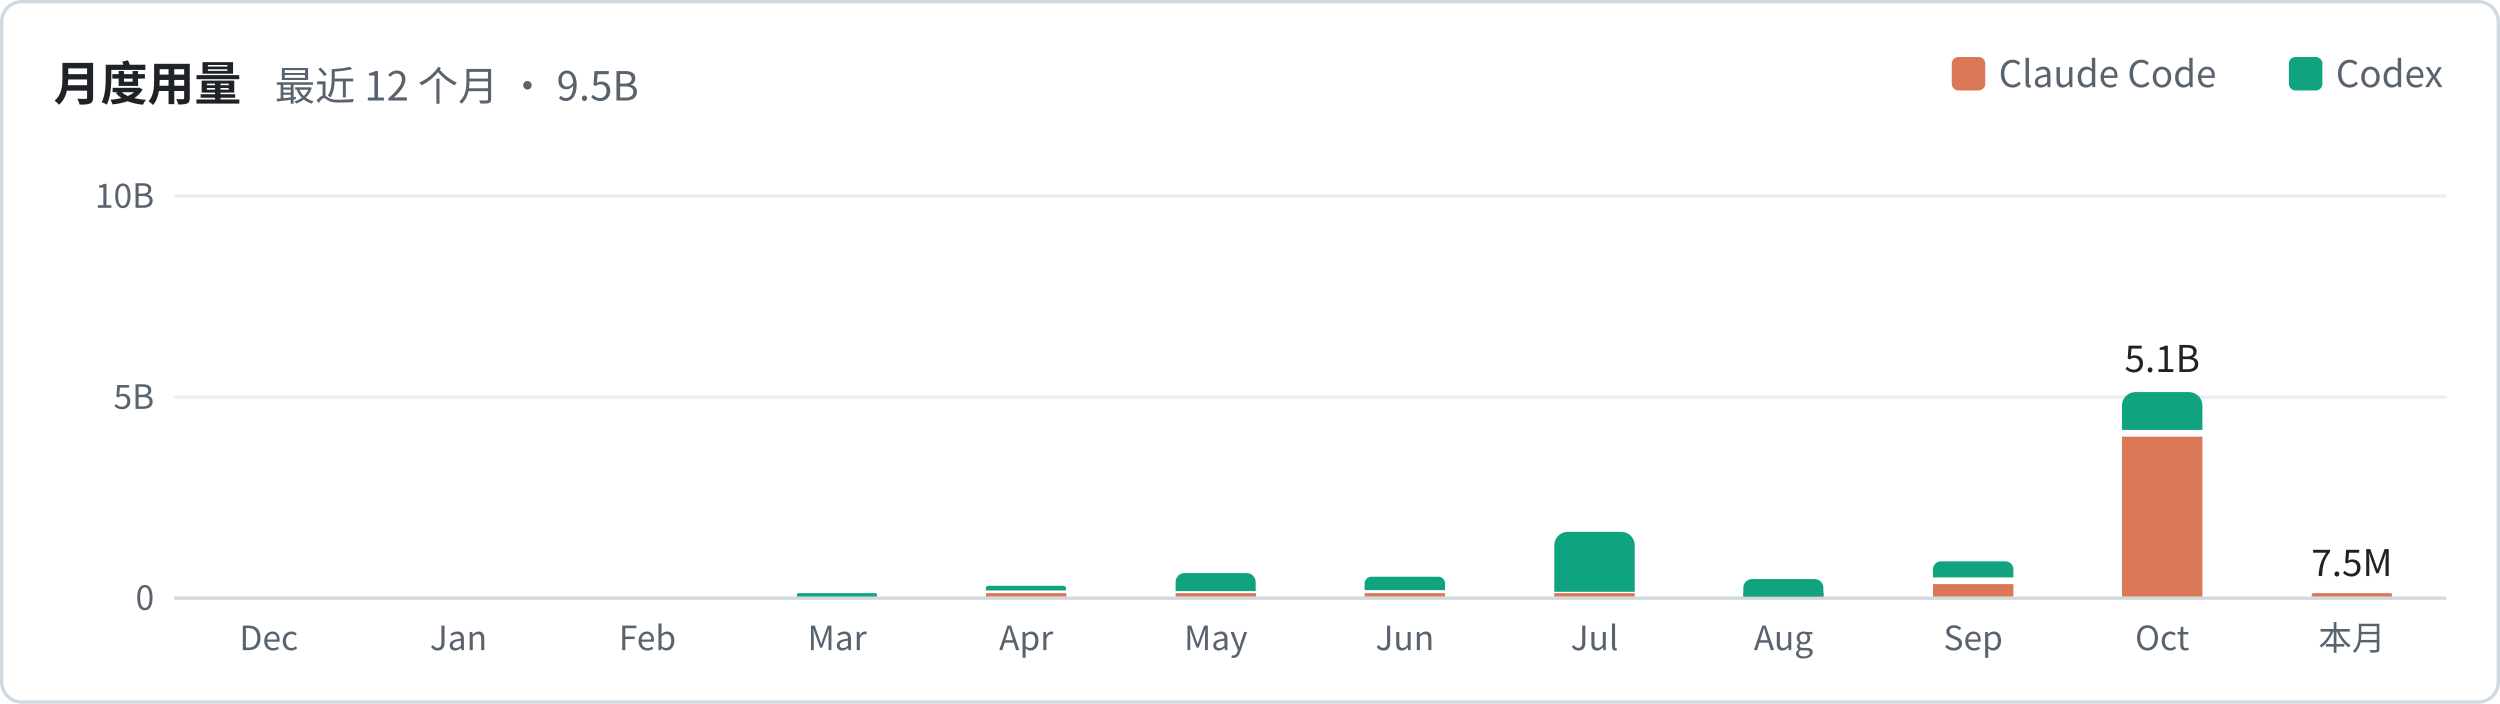
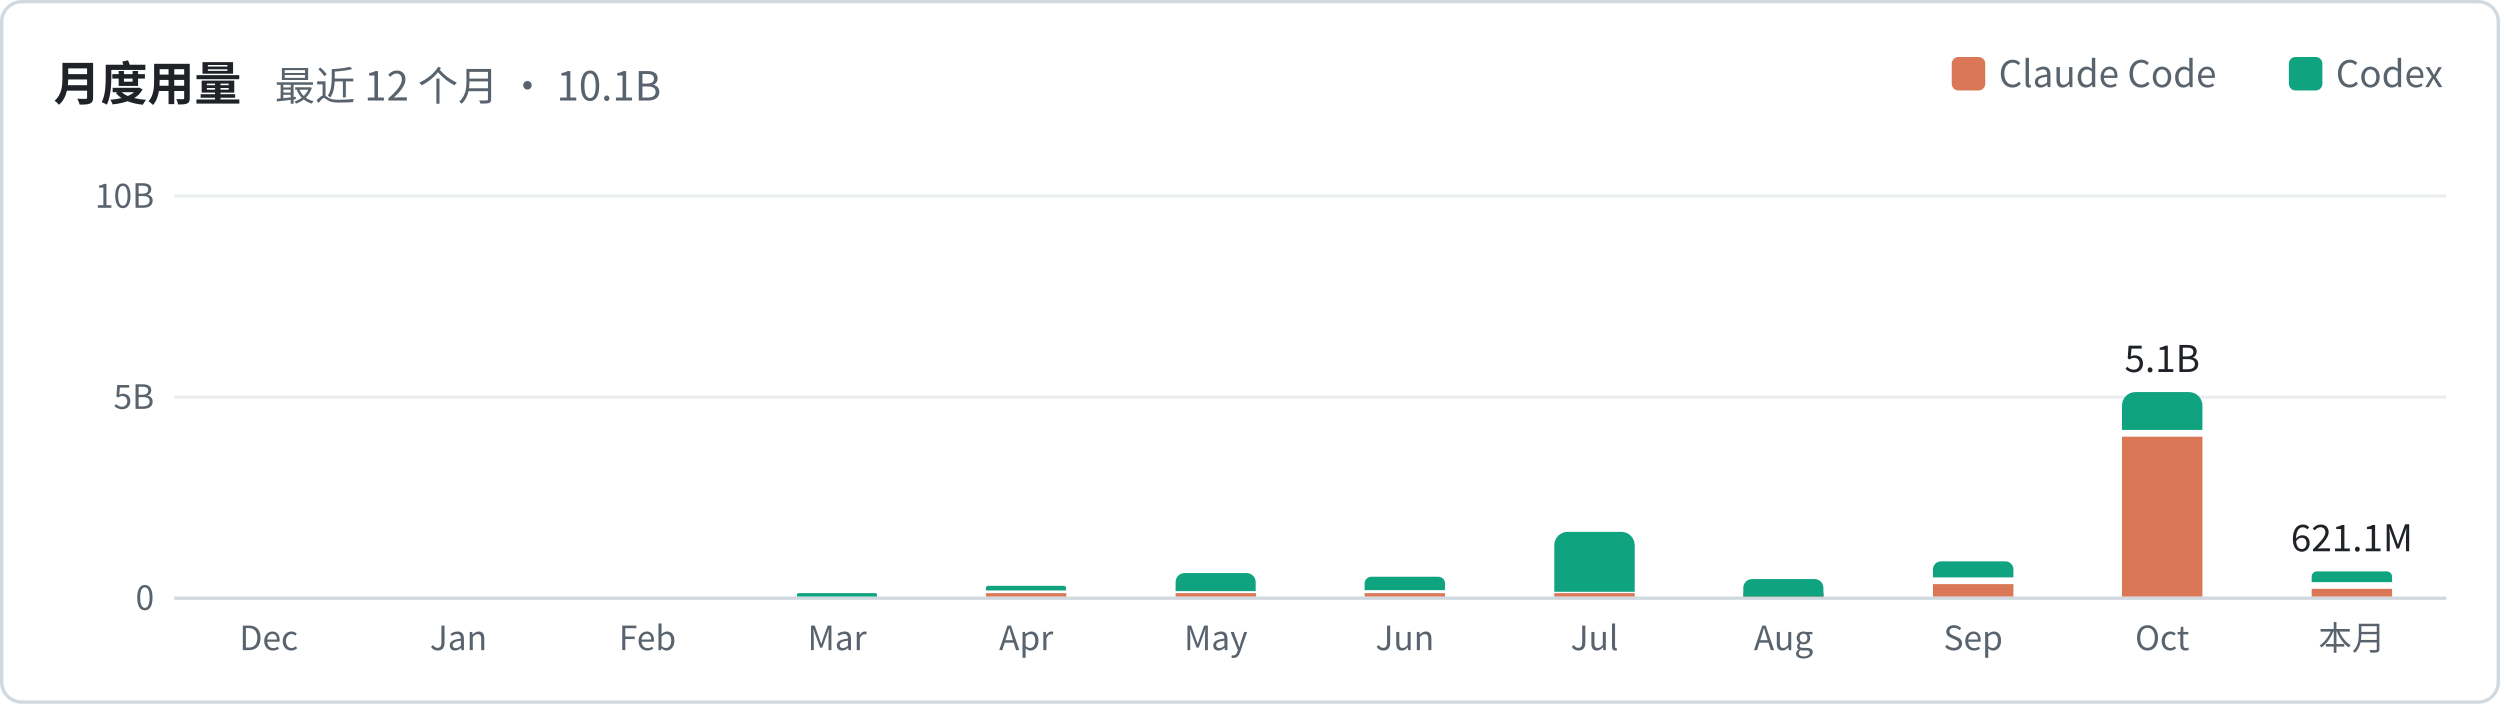
<svg xmlns="http://www.w3.org/2000/svg" width="746" height="210" viewBox="0 0 746 210" font-family="system-ui, -apple-system, 'Segoe UI', 'PingFang SC', 'Microsoft YaHei', 'Noto Sans CJK SC', sans-serif">
  <rect x="0.5" y="0.5" width="745" height="209" rx="6" fill="none" stroke="#d1d9e0" />
-   <text x="16" y="30" font-size="14" font-weight="600" fill="#1f2328">月度用量<tspan dx="10" font-size="12" font-weight="400" fill="#59636e">最近 12 个月 · 9.5B</tspan>
+   <text x="16" y="30" font-size="14" font-weight="600" fill="#1f2328">月度用量<tspan dx="10" font-size="12" font-weight="400" fill="#59636e">最近 12 个月 · 10.1B</tspan>
  </text>
  <line x1="52" y1="178.5" x2="730" y2="178.5" stroke="#d1d9e0" stroke-width="1" />
  <text x="46" y="182.0" font-size="10" text-anchor="end" fill="#59636e">0</text>
  <line x1="52" y1="118.5" x2="730" y2="118.5" stroke="#ebeef0" stroke-width="1" />
  <text x="46" y="122.0" font-size="10" text-anchor="end" fill="#59636e">5B</text>
  <line x1="52" y1="58.5" x2="730" y2="58.5" stroke="#ebeef0" stroke-width="1" />
  <text x="46" y="62.0" font-size="10" text-anchor="end" fill="#59636e">10B</text>
  <text x="80.2" y="194" font-size="10" text-anchor="middle" fill="#59636e">Dec</text>
  <text x="136.8" y="194" font-size="10" text-anchor="middle" fill="#59636e">Jan</text>
  <text x="193.2" y="194" font-size="10" text-anchor="middle" fill="#59636e">Feb</text>
  <path d="M237.8 178.0 v-0.5 a0.5 0.5 0 0 1 0.5 -0.5 h22.9 a0.5 0.5 0 0 1 0.5 0.5 v0.5 z" fill="#10a37f" />
  <text x="249.8" y="194" font-size="10" text-anchor="middle" fill="#59636e">Mar</text>
  <rect x="294.2" y="177.0" width="24" height="1.0" fill="#d97757" />
  <path d="M294.2 176.2 v-0.7 a0.7 0.7 0 0 1 0.7 -0.7 h22.5 a0.7 0.7 0 0 1 0.7 0.7 v0.7 z" fill="#10a37f" />
  <text x="306.2" y="194" font-size="10" text-anchor="middle" fill="#59636e">Apr</text>
  <rect x="350.8" y="177.0" width="24" height="1.0" fill="#d97757" />
  <path d="M350.8 176.4 v-2.7 a2.7 2.7 0 0 1 2.7 -2.7 h18.5 a2.7 2.7 0 0 1 2.7 2.7 v2.7 z" fill="#10a37f" />
  <text x="362.8" y="194" font-size="10" text-anchor="middle" fill="#59636e">May</text>
  <rect x="407.2" y="177.0" width="24" height="1.0" fill="#d97757" />
  <path d="M407.2 176.1 v-2.0 a2.0 2.0 0 0 1 2.0 -2.0 h20.0 a2.0 2.0 0 0 1 2.0 2.0 v2.0 z" fill="#10a37f" />
  <text x="419.2" y="194" font-size="10" text-anchor="middle" fill="#59636e">Jun</text>
  <rect x="463.8" y="177.0" width="24" height="1.0" fill="#d97757" />
  <path d="M463.8 176.6 v-13.9 a4.0 4.0 0 0 1 4.0 -4.0 h16.0 a4.0 4.0 0 0 1 4.0 4.0 v13.9 z" fill="#10a37f" />
  <text x="475.8" y="194" font-size="10" text-anchor="middle" fill="#59636e">Jul</text>
  <rect x="520.2" y="177.0" width="24" height="1.0" fill="#d97757" />
  <path d="M520.2 178.0 v-2.6 a2.6 2.6 0 0 1 2.6 -2.6 h18.7 a2.6 2.6 0 0 1 2.6 2.6 v2.6 z" fill="#10a37f" />
  <text x="532.2" y="194" font-size="10" text-anchor="middle" fill="#59636e">Aug</text>
  <rect x="576.8" y="174.3" width="24" height="3.7" fill="#d97757" />
  <path d="M576.8 172.3 v-2.4 a2.4 2.4 0 0 1 2.4 -2.4 h19.2 a2.4 2.4 0 0 1 2.4 2.4 v2.4 z" fill="#10a37f" />
  <text x="588.8" y="194" font-size="10" text-anchor="middle" fill="#59636e">Sep</text>
  <rect x="633.2" y="130.3" width="24" height="47.7" fill="#d97757" />
  <path d="M633.2 128.3 v-7.3 a4.0 4.0 0 0 1 4.0 -4.0 h16.0 a4.0 4.0 0 0 1 4.0 4.0 v7.3 z" fill="#10a37f" />
  <text x="645.2" y="111.0" font-size="11" text-anchor="middle" fill="#1f2328">5.1B</text>
  <text x="645.2" y="194" font-size="10" text-anchor="middle" fill="#59636e">Oct</text>
-   <path d="M689.8 178.0 v-0.5 a0.5 0.5 0 0 1 0.5 -0.5 h23.0 a0.5 0.5 0 0 1 0.5 0.5 v0.5 z" fill="#d97757" />
-   <text x="701.8" y="171.9" font-size="11" text-anchor="middle" fill="#1f2328">7.5M</text>
+   <rect x="689.8" y="175.7" width="24" height="2.3" fill="#d97757" />
+   <path d="M689.8 173.7 v-1.6 a1.6 1.6 0 0 1 1.6 -1.6 h20.8 a1.6 1.6 0 0 1 1.6 1.6 v1.6 z" fill="#10a37f" />
+   <text x="701.8" y="164.5" font-size="11" text-anchor="middle" fill="#1f2328">621.1M</text>
  <text x="701.8" y="194" font-size="10" text-anchor="middle" fill="#59636e">本月</text>
  <text x="697.0" y="26" font-size="11" fill="#59636e">Codex</text>
  <rect x="683.0" y="17" width="10" height="10" rx="2" fill="#10a37f" />
  <text x="596.4" y="26" font-size="11" fill="#59636e">Claude Code</text>
  <rect x="582.4" y="17" width="10" height="10" rx="2" fill="#d97757" />
</svg>
